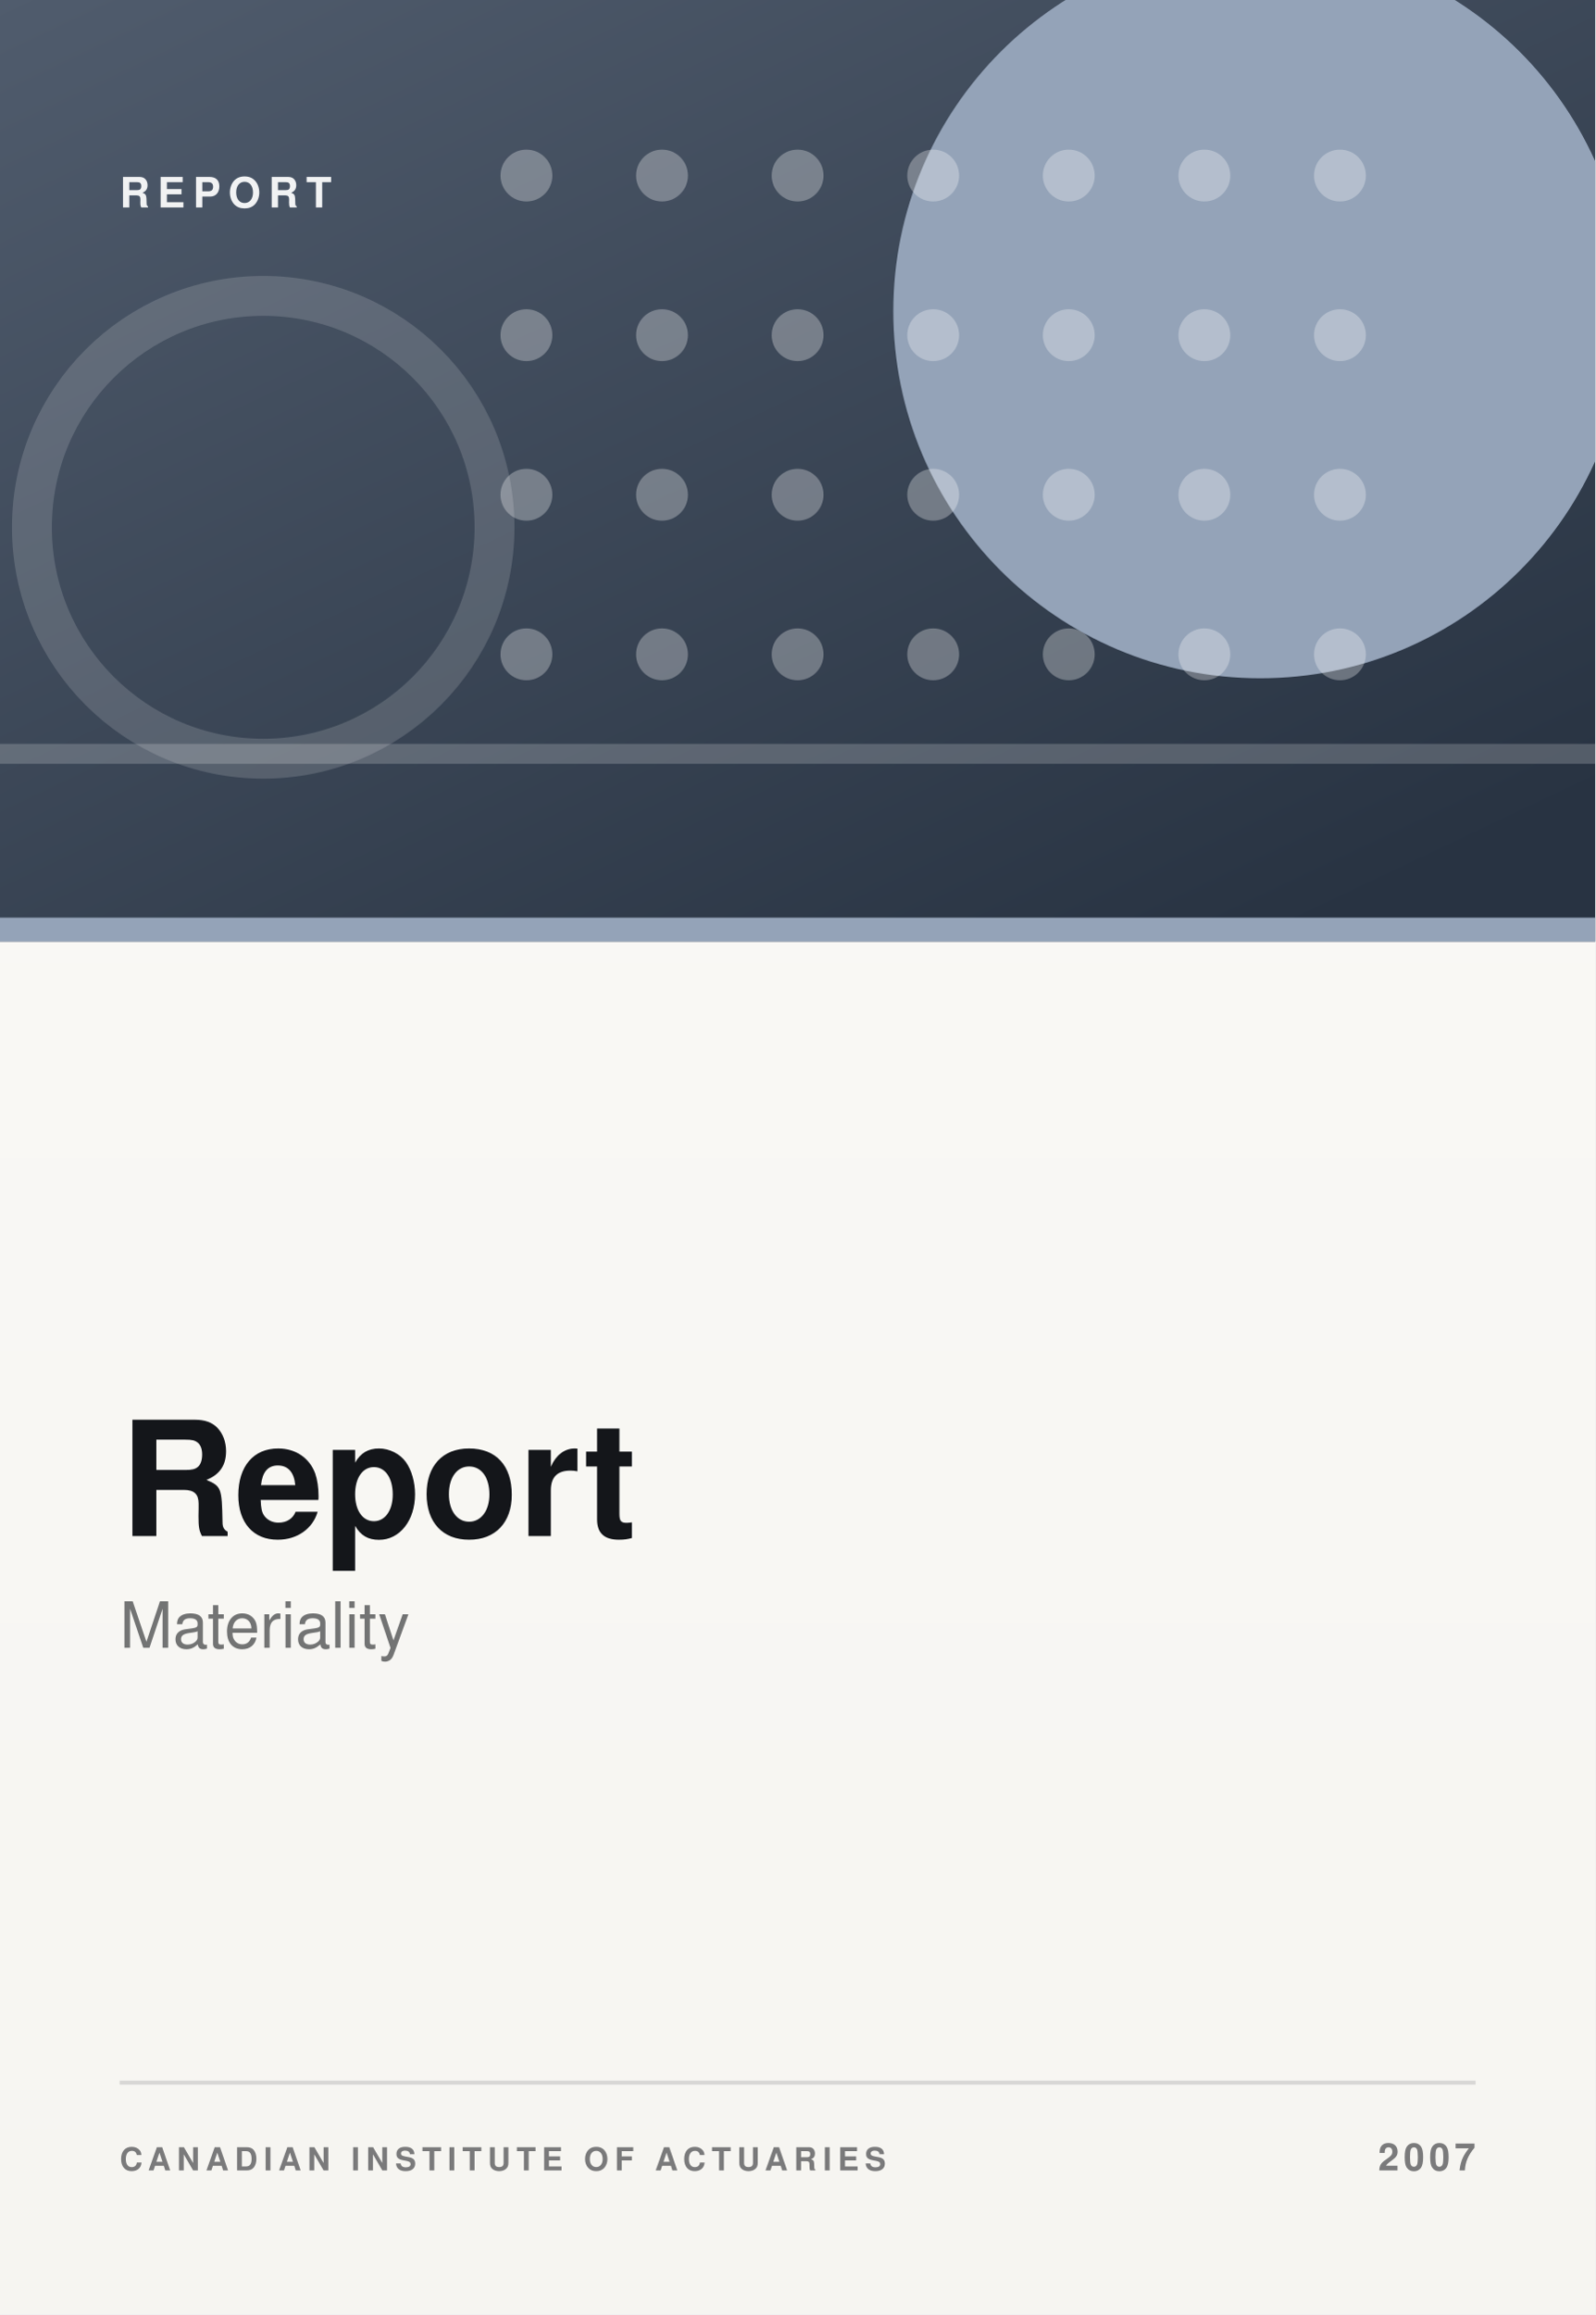
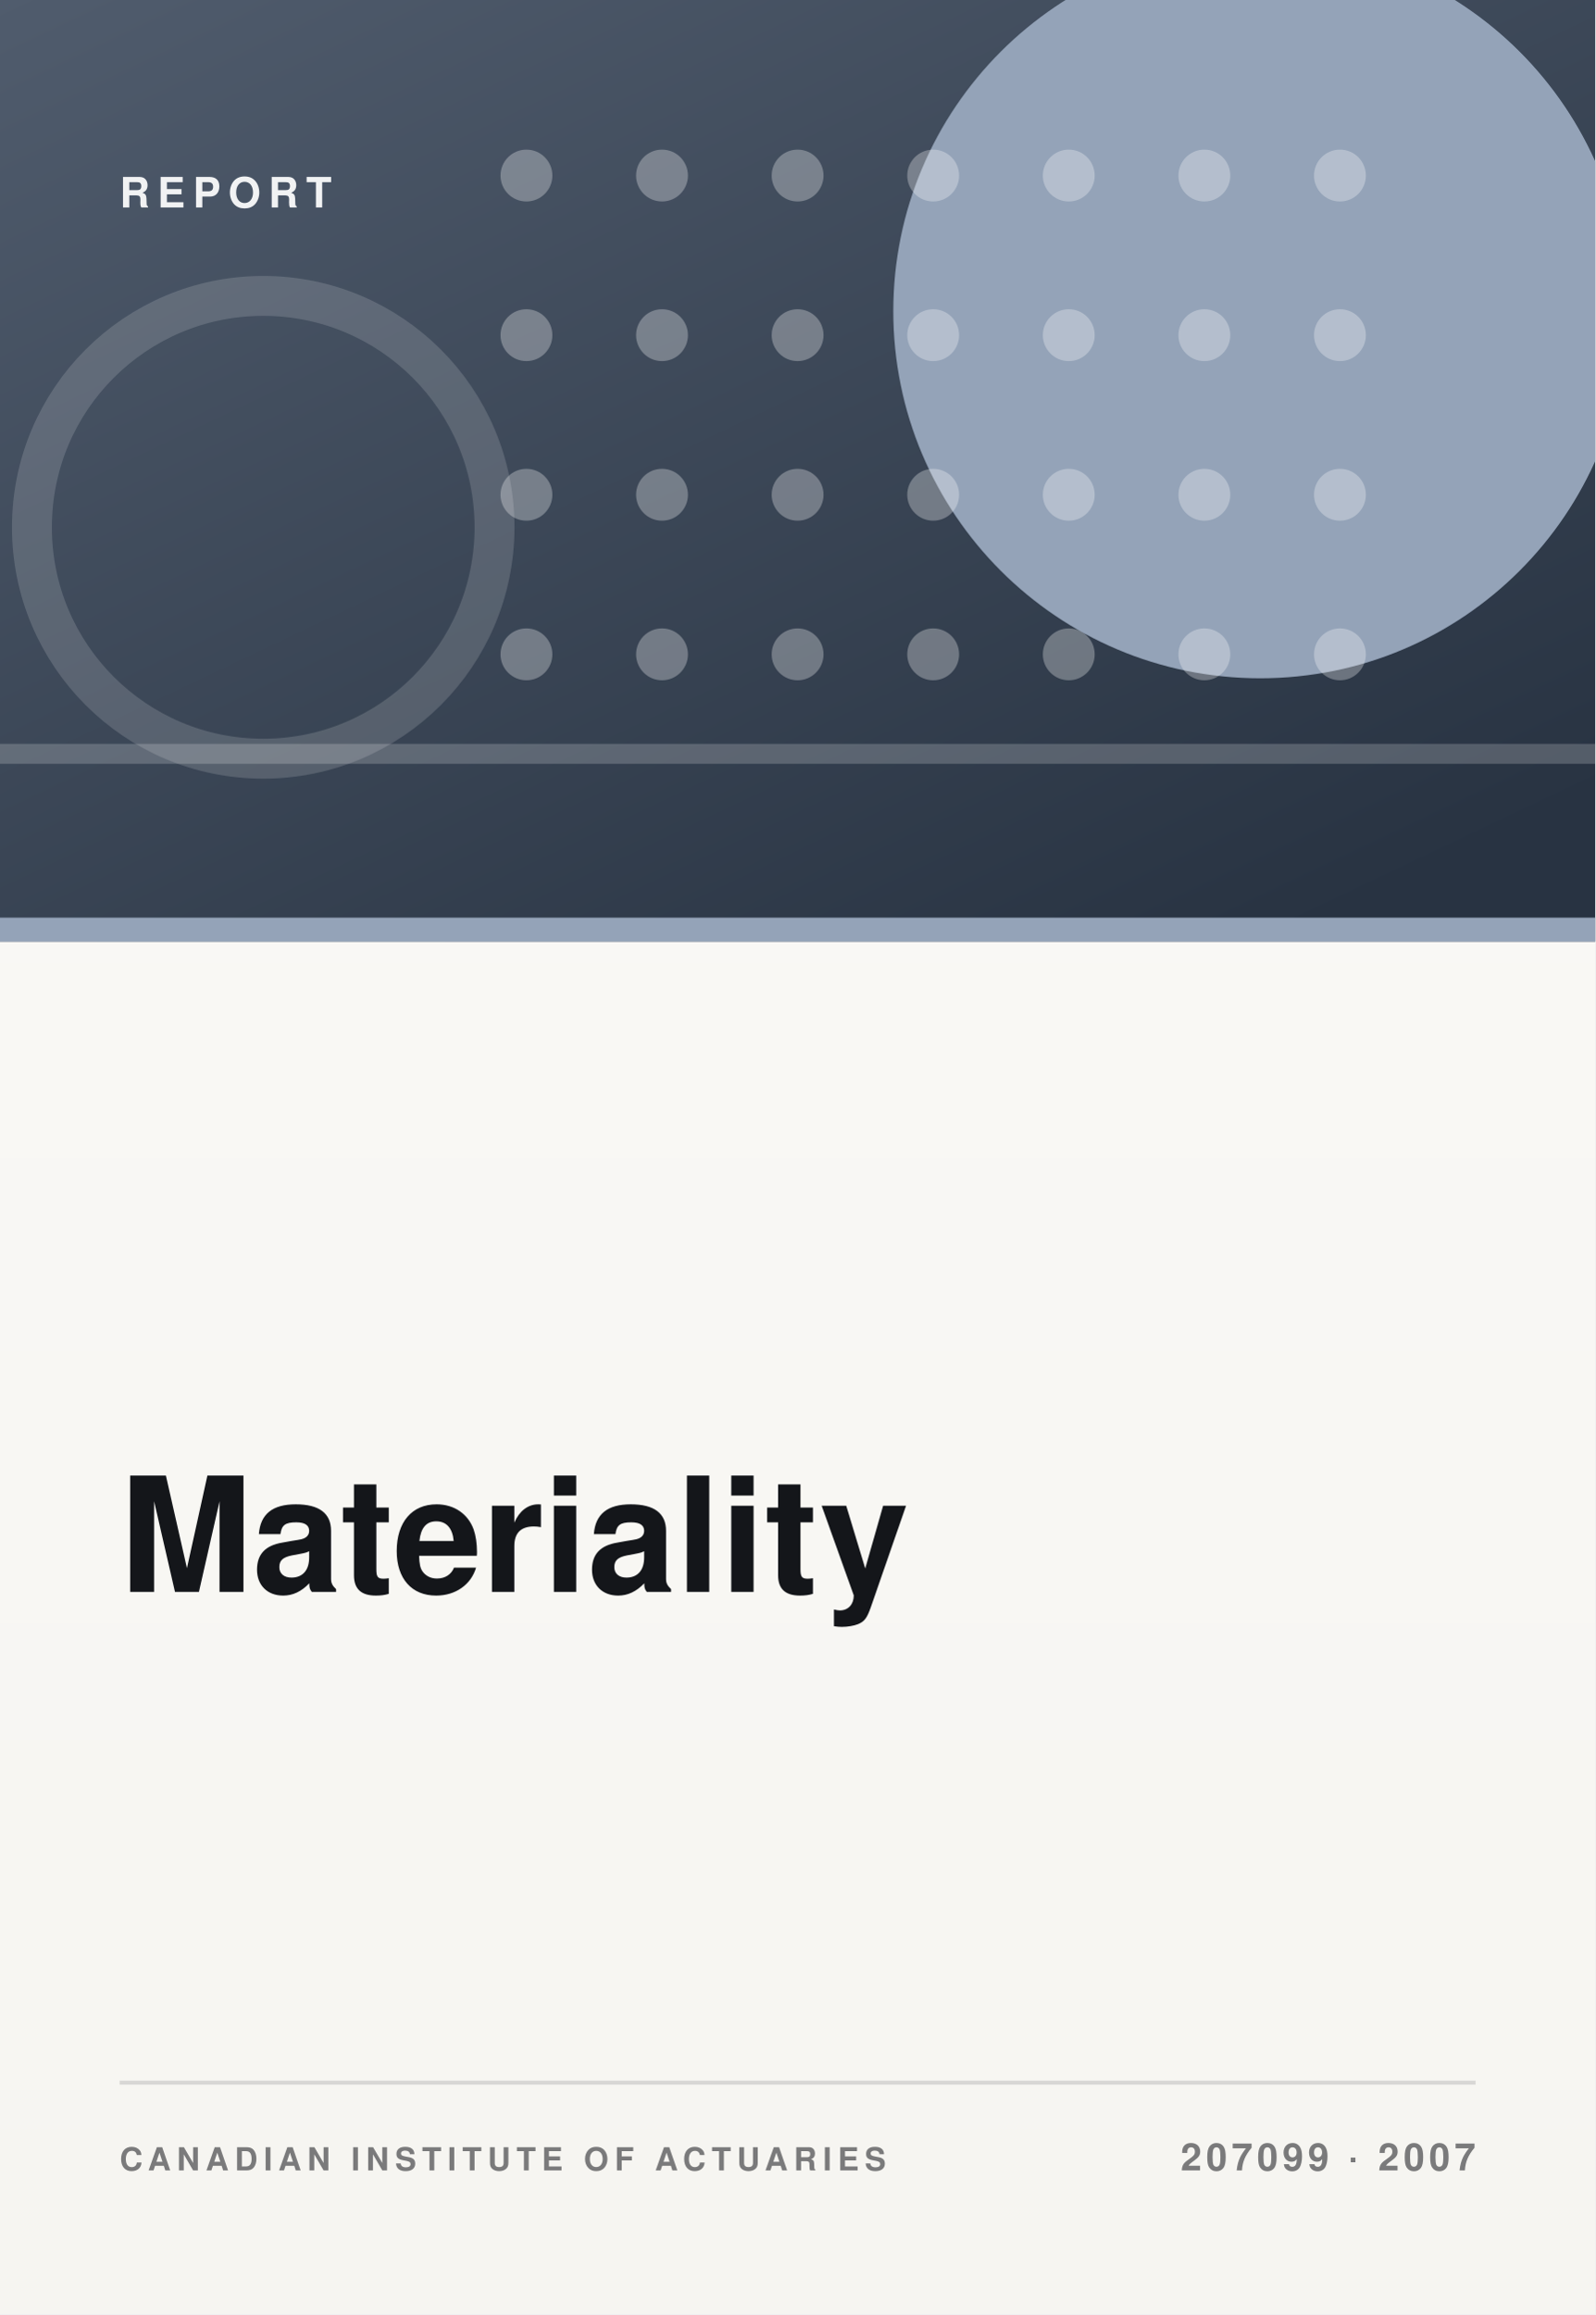
- <svg xmlns="http://www.w3.org/2000/svg" viewBox="0 0 400 580" width="400" height="580" role="img" aria-label="Cover of Report — Canadian Institute of Actuaries — 2007">
+ <svg xmlns="http://www.w3.org/2000/svg" viewBox="0 0 400 580" width="400" height="580" role="img" aria-label="Cover of Materiality — Canadian Institute of Actuaries — 2007">
  <defs>
-     <linearGradient id="band-46bfb15" x1="0" y1="0" x2="0.8" y2="1">
+     <linearGradient id="band-9462ec7" x1="0" y1="0" x2="0.8" y2="1">
      <stop offset="0" stop-color="#505c6d" />
      <stop offset="1" stop-color="#283342" />
    </linearGradient>
-     <linearGradient id="paper-46bfb15" x1="0" y1="0" x2="0" y2="1">
+     <linearGradient id="paper-9462ec7" x1="0" y1="0" x2="0" y2="1">
      <stop offset="0" stop-color="#fbfaf7" />
      <stop offset="1" stop-color="#f6f5f1" />
    </linearGradient>
-     <clipPath id="crop-46bfb15">
+     <clipPath id="crop-9462ec7">
      <rect x="0" y="0" width="400" height="236" />
    </clipPath>
  </defs>
-   <rect x="0" y="0" width="400" height="580" fill="url(#paper-46bfb15)" />
-   <g clip-path="url(#crop-46bfb15)">
-     <rect x="0" y="0" width="400" height="236" fill="url(#band-46bfb15)" />
+   <rect x="0" y="0" width="400" height="580" fill="url(#paper-9462ec7)" />
+   <g clip-path="url(#crop-9462ec7)">
+     <rect x="0" y="0" width="400" height="236" fill="url(#band-9462ec7)" />
    <circle cx="66" cy="132.16" r="58" fill="none" stroke="#ffffff" stroke-width="10" opacity="0.15" />
    <rect x="0" y="186.44" width="400" height="5" fill="#ffffff" opacity="0.2" />
    <circle cx="316" cy="78" r="92" fill="#94a3b8" />
    <circle cx="132" cy="44" r="6.5" fill="#ffffff" opacity="0.3" />
    <circle cx="166" cy="44" r="6.5" fill="#ffffff" opacity="0.3" />
    <circle cx="200" cy="44" r="6.5" fill="#ffffff" opacity="0.3" />
    <circle cx="234" cy="44" r="6.5" fill="#ffffff" opacity="0.3" />
    <circle cx="268" cy="44" r="6.5" fill="#ffffff" opacity="0.3" />
    <circle cx="302" cy="44" r="6.5" fill="#ffffff" opacity="0.3" />
    <circle cx="336" cy="44" r="6.5" fill="#ffffff" opacity="0.3" />
    <circle cx="132" cy="84" r="6.5" fill="#ffffff" opacity="0.3" />
    <circle cx="166" cy="84" r="6.5" fill="#ffffff" opacity="0.3" />
    <circle cx="200" cy="84" r="6.5" fill="#ffffff" opacity="0.3" />
    <circle cx="234" cy="84" r="6.5" fill="#ffffff" opacity="0.3" />
    <circle cx="268" cy="84" r="6.5" fill="#ffffff" opacity="0.3" />
    <circle cx="302" cy="84" r="6.5" fill="#ffffff" opacity="0.3" />
    <circle cx="336" cy="84" r="6.5" fill="#ffffff" opacity="0.3" />
    <circle cx="132" cy="124" r="6.5" fill="#ffffff" opacity="0.3" />
    <circle cx="166" cy="124" r="6.5" fill="#ffffff" opacity="0.3" />
    <circle cx="200" cy="124" r="6.5" fill="#ffffff" opacity="0.3" />
    <circle cx="234" cy="124" r="6.5" fill="#ffffff" opacity="0.3" />
    <circle cx="268" cy="124" r="6.5" fill="#ffffff" opacity="0.3" />
    <circle cx="302" cy="124" r="6.5" fill="#ffffff" opacity="0.3" />
    <circle cx="336" cy="124" r="6.5" fill="#ffffff" opacity="0.3" />
    <circle cx="132" cy="164" r="6.5" fill="#ffffff" opacity="0.3" />
    <circle cx="166" cy="164" r="6.5" fill="#ffffff" opacity="0.3" />
    <circle cx="200" cy="164" r="6.5" fill="#ffffff" opacity="0.3" />
    <circle cx="234" cy="164" r="6.5" fill="#ffffff" opacity="0.3" />
    <circle cx="268" cy="164" r="6.5" fill="#ffffff" opacity="0.3" />
    <circle cx="302" cy="164" r="6.5" fill="#ffffff" opacity="0.3" />
    <circle cx="336" cy="164" r="6.5" fill="#ffffff" opacity="0.3" />
  </g>
  <rect x="0" y="230" width="400" height="6" fill="#94a3b8" />
  <text x="30" y="52" font-family="'Helvetica Neue', Helvetica, Arial, sans-serif" font-size="10.5" font-weight="700" fill="#ffffff" text-anchor="start" letter-spacing="1.9" opacity="0.92">REPORT</text>
-   <text x="30" y="385" font-family="'Helvetica Neue', Helvetica, Arial, sans-serif" font-size="40" font-weight="700" fill="#14161a" text-anchor="start">Report</text>
-   <text x="30" y="413" font-family="'Helvetica Neue', Helvetica, Arial, sans-serif" font-size="16" font-weight="400" fill="#737474" text-anchor="start">Materiality</text>
+   <text x="30" y="399" font-family="'Helvetica Neue', Helvetica, Arial, sans-serif" font-size="40" font-weight="700" fill="#14161a" text-anchor="start">Materiality</text>
  <line x1="30" y1="522" x2="370" y2="522" stroke="#14161a" stroke-width="1" opacity="0.14" />
  <text x="30" y="544" font-family="'Helvetica Neue', Helvetica, Arial, sans-serif" font-size="8" font-weight="700" fill="#7a7a7b" text-anchor="start" letter-spacing="1.5">CANADIAN INSTITUTE OF ACTUARIES</text>
-   <text x="370" y="544" font-family="'Helvetica Neue', Helvetica, Arial, sans-serif" font-size="9.5" font-weight="600" fill="#7a7a7b" text-anchor="end" letter-spacing="1.1">2007</text>
+   <text x="370" y="544" font-family="'Helvetica Neue', Helvetica, Arial, sans-serif" font-size="9.5" font-weight="600" fill="#7a7a7b" text-anchor="end" letter-spacing="1.1">207099 · 2007</text>
</svg>
